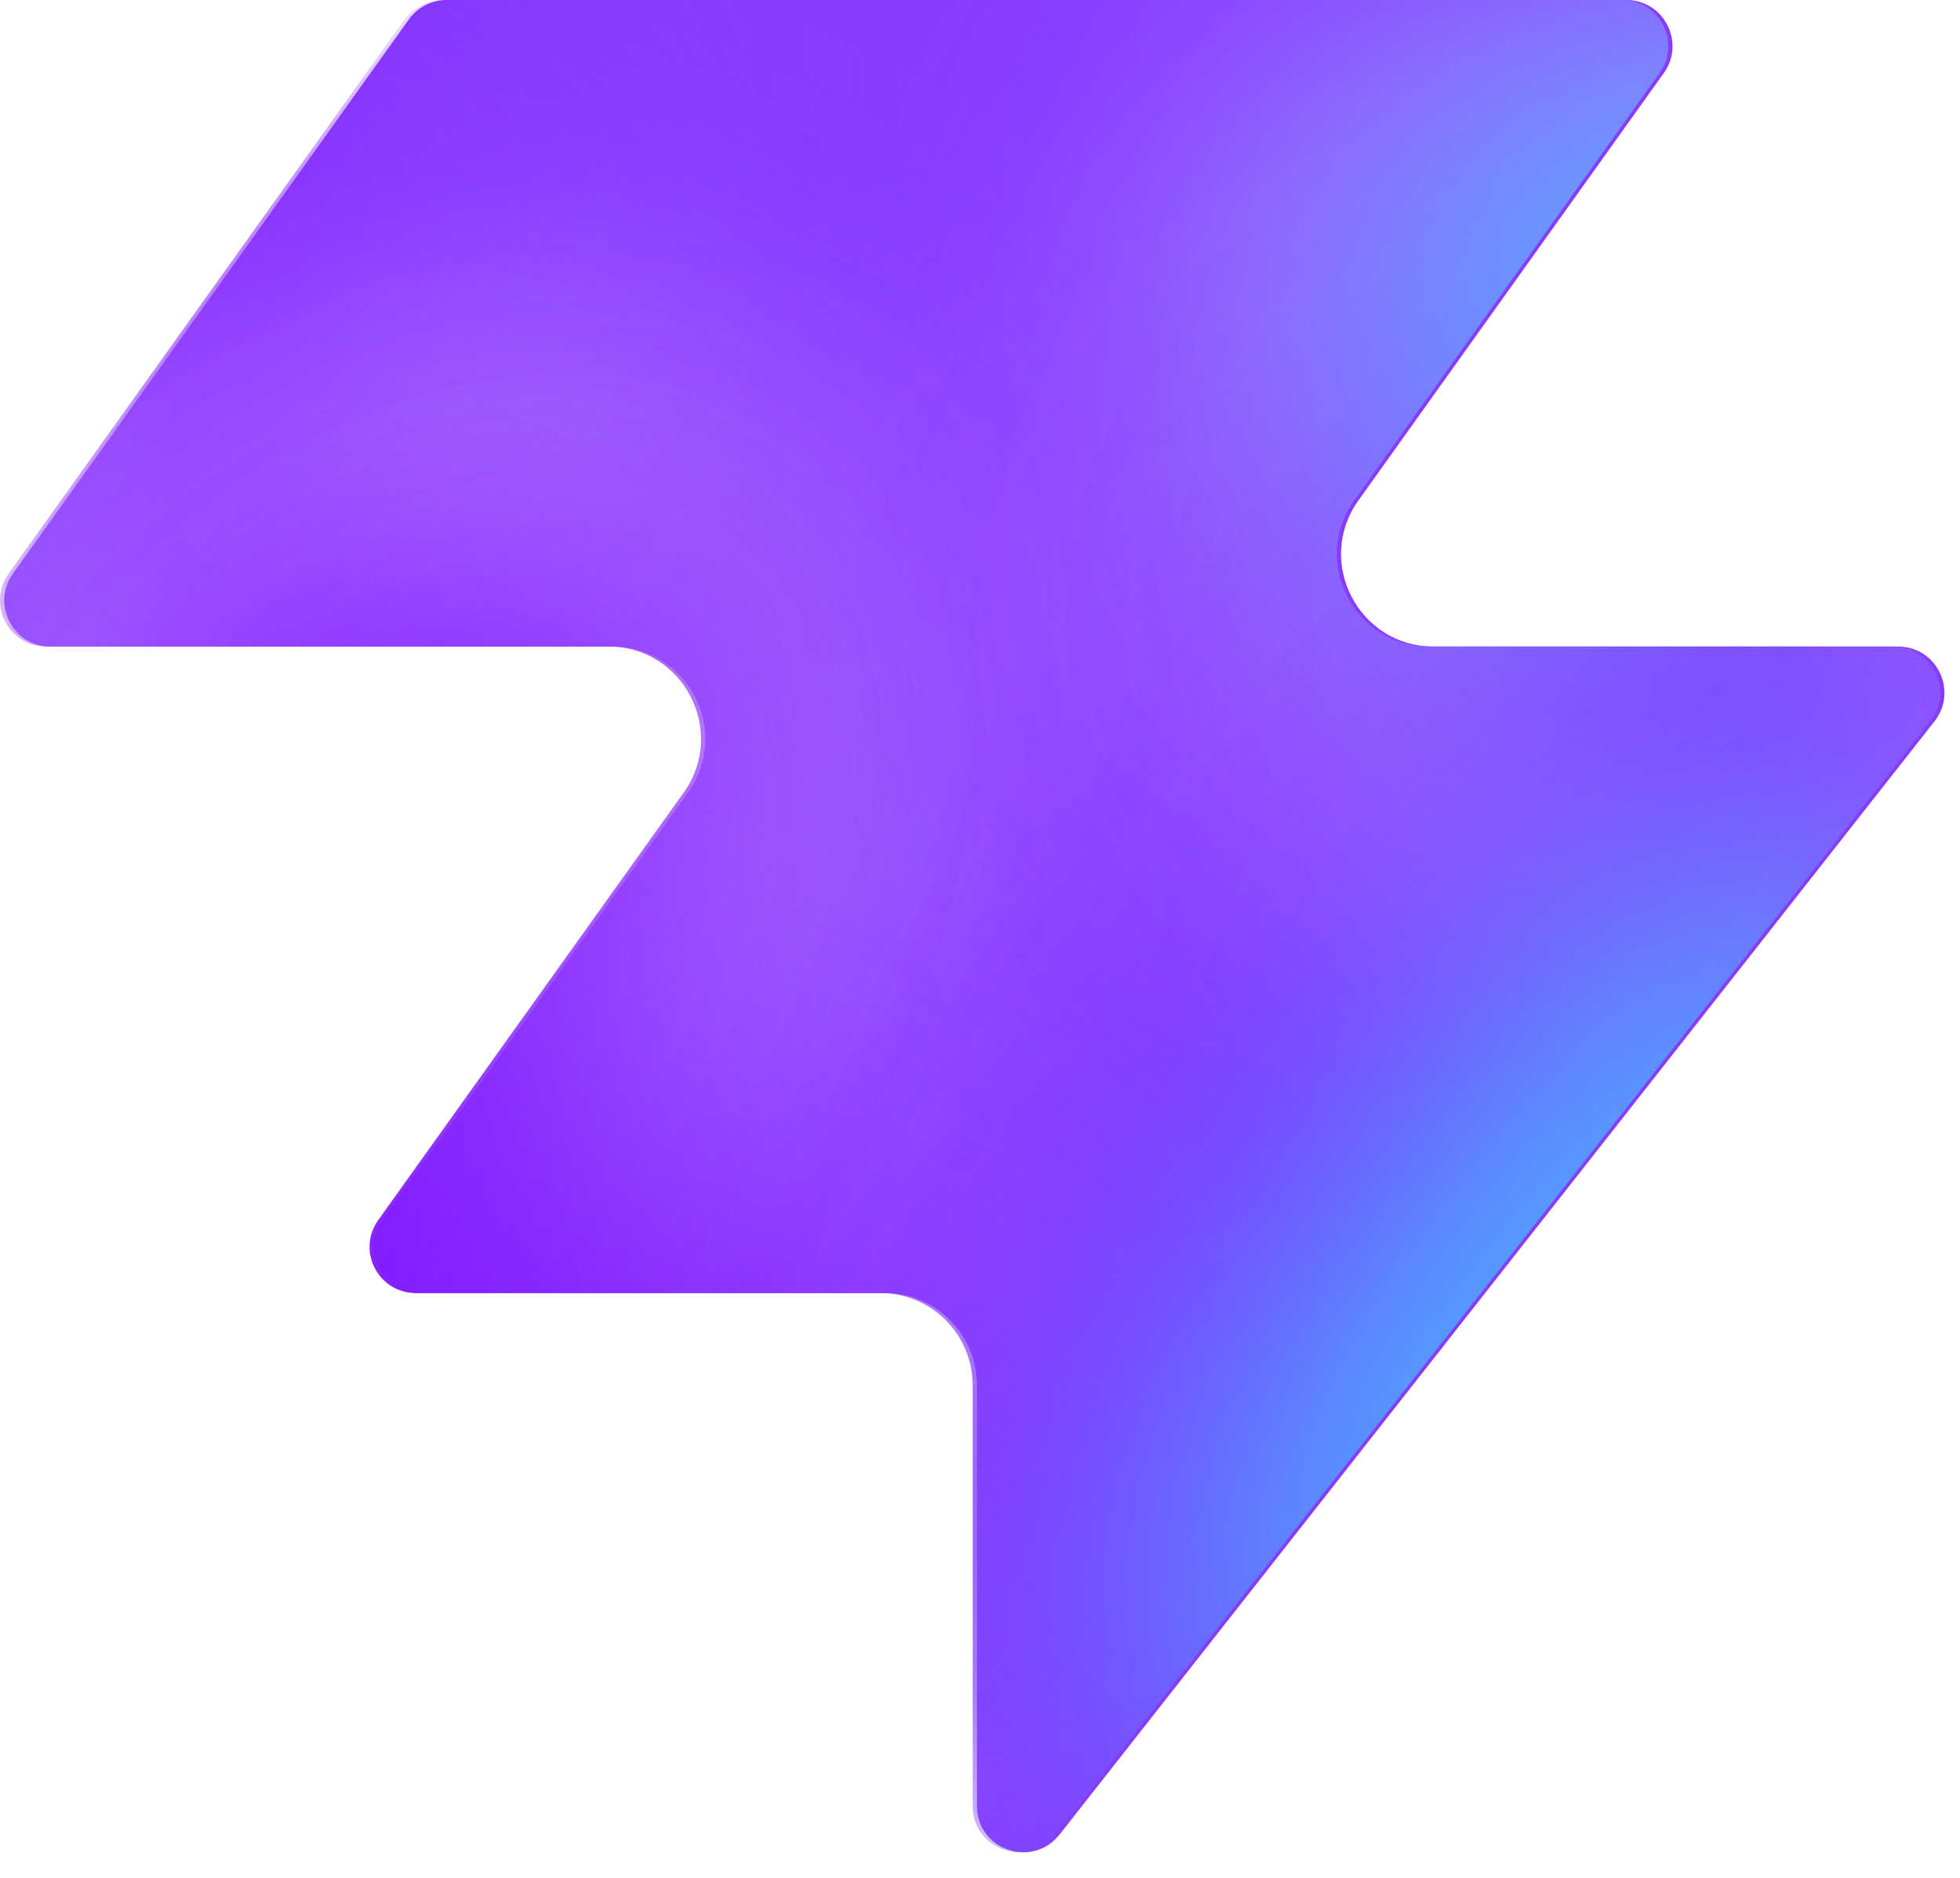
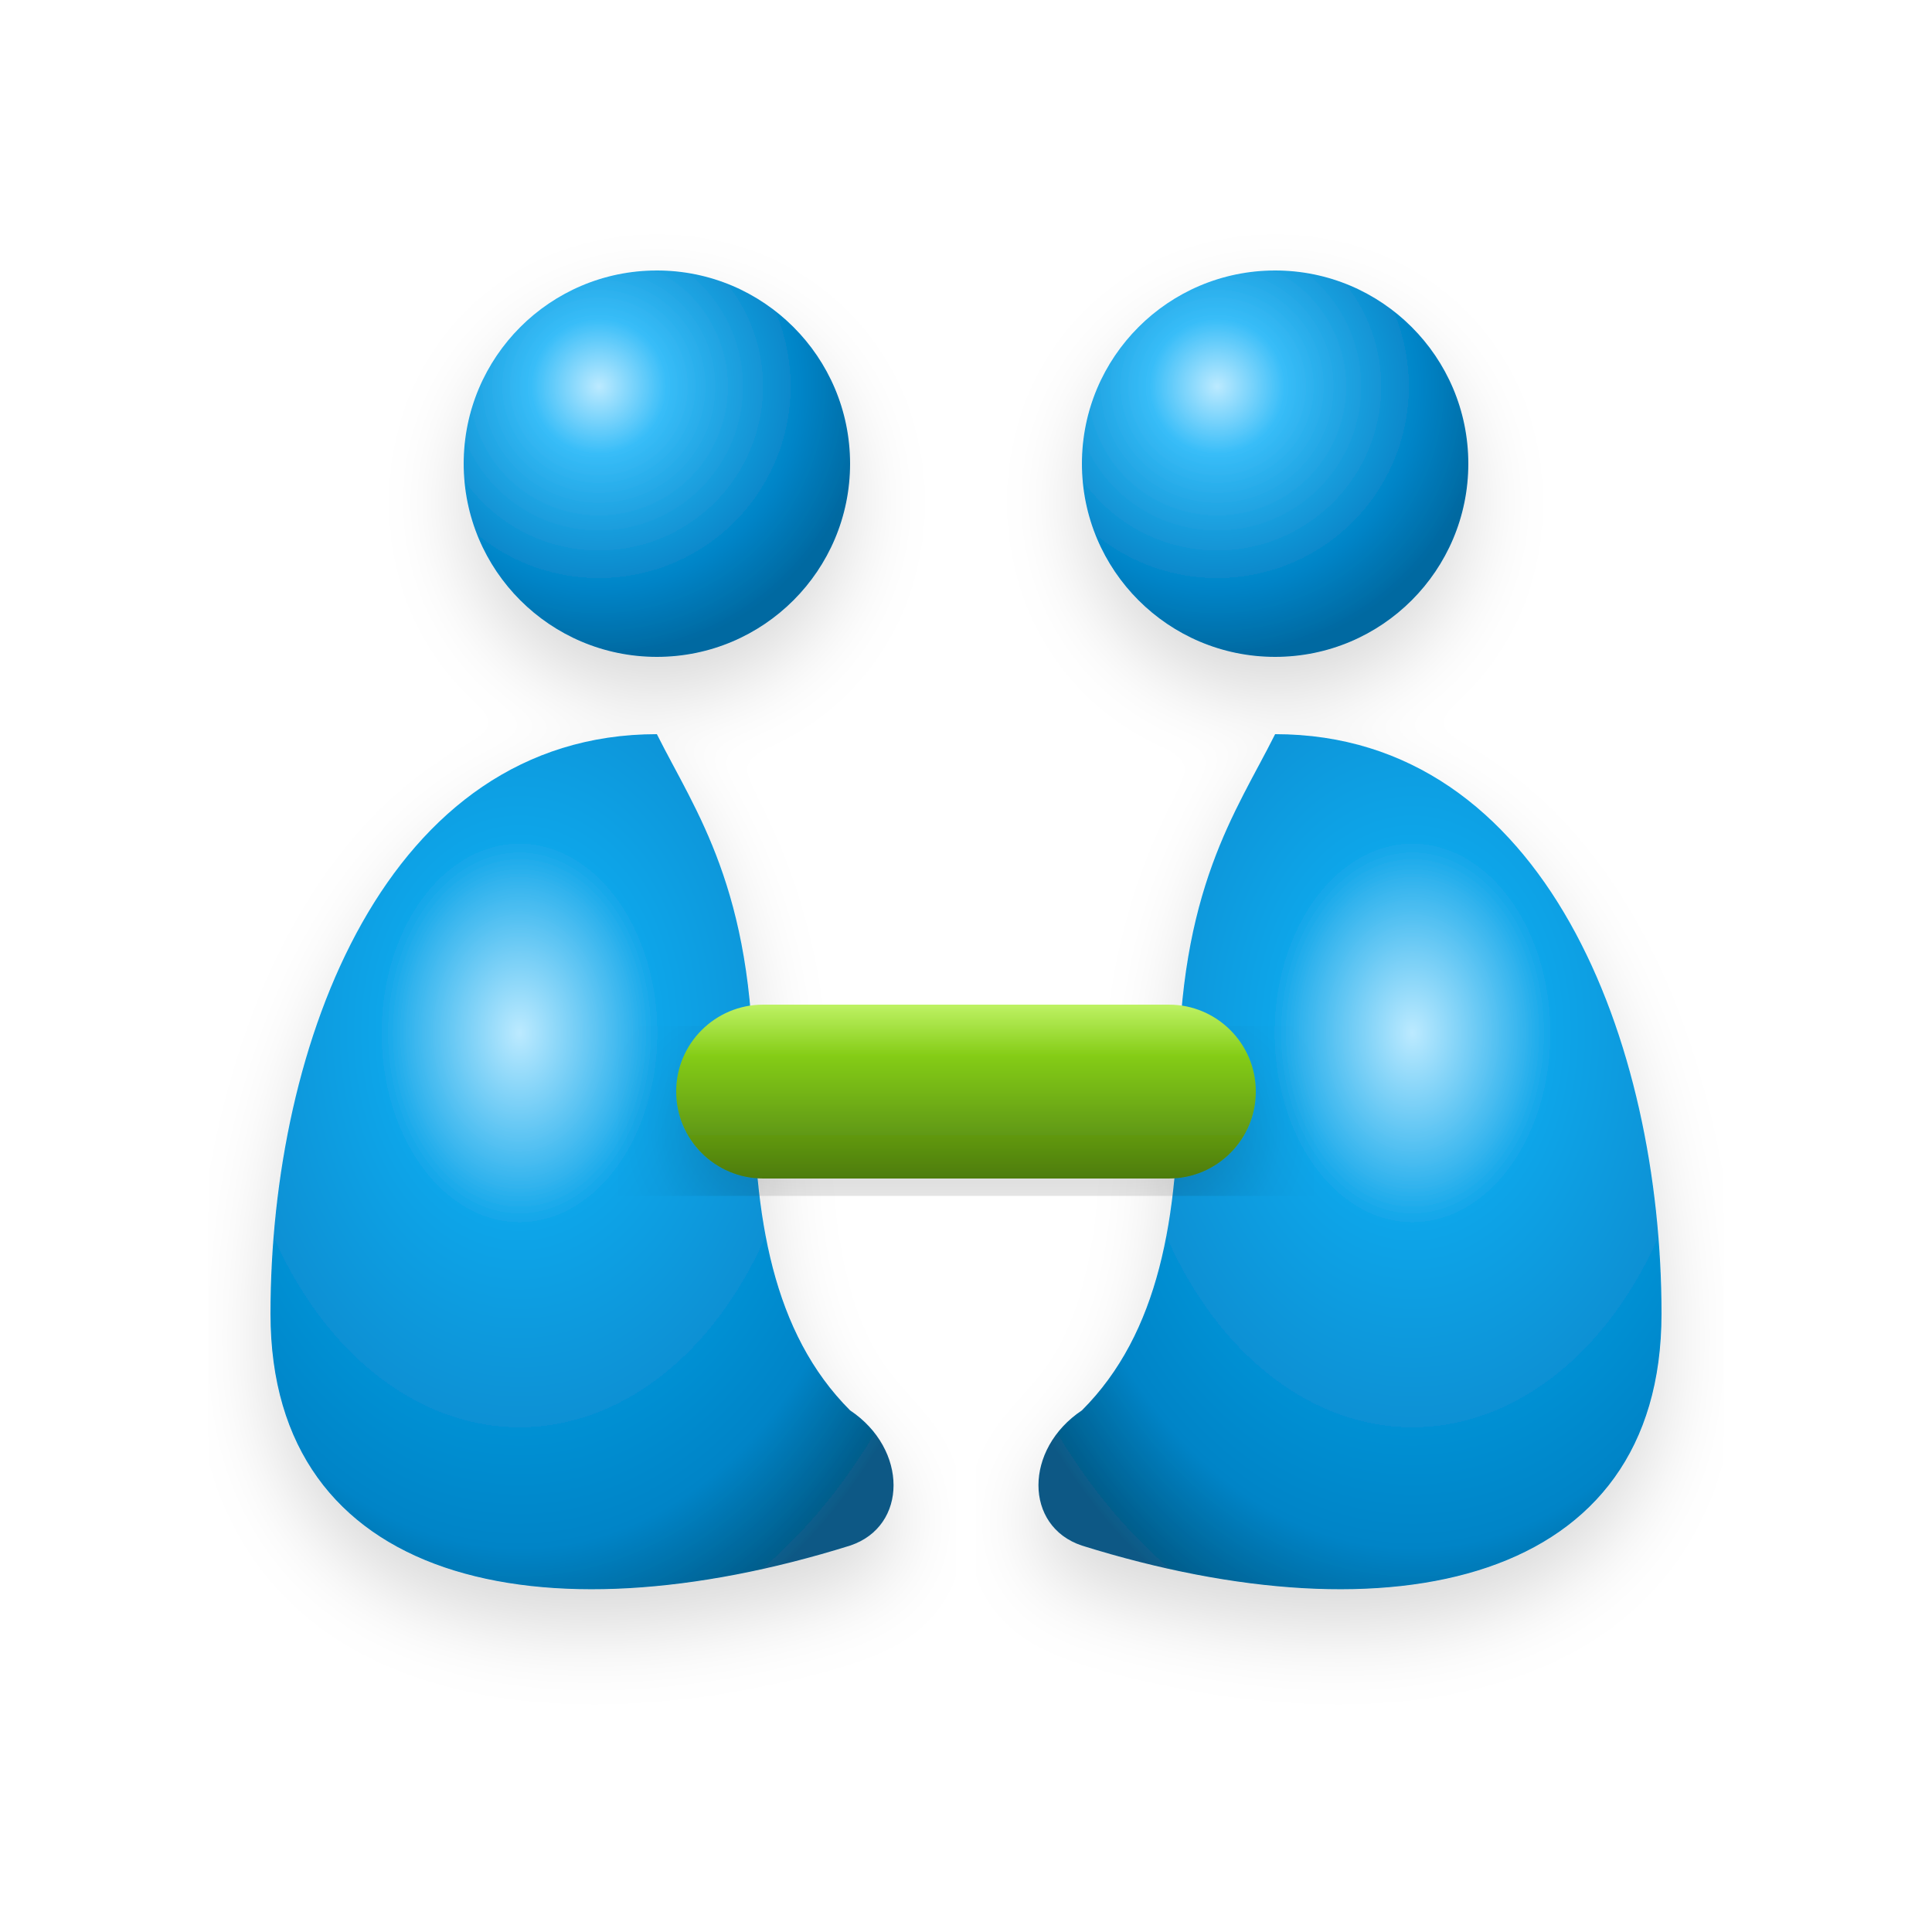
- <svg xmlns="http://www.w3.org/2000/svg" width="48" height="46" fill="none" viewBox="0 0 48 46">
-   <path fill="#863bff" d="M25.946 44.938c-.664.845-2.021.375-2.021-.698V33.937a2.26 2.26 0 0 0-2.262-2.262H10.287c-.92 0-1.456-1.04-.92-1.788l7.48-10.471c1.07-1.497 0-3.578-1.842-3.578H1.237c-.92 0-1.456-1.04-.92-1.788L10.013.474c.214-.297.556-.474.92-.474h28.894c.92 0 1.456 1.04.92 1.788l-7.48 10.471c-1.07 1.498 0 3.579 1.842 3.579h11.377c.943 0 1.473 1.088.89 1.83L25.947 44.94z" style="fill:#863bff;fill:color(display-p3 .525 .23 1);fill-opacity:1" />
-   <mask id="a" width="48" height="46" x="0" y="0" maskUnits="userSpaceOnUse" style="mask-type:alpha">
-     <path fill="#000" d="M25.842 44.938c-.664.844-2.021.375-2.021-.698V33.937a2.26 2.26 0 0 0-2.262-2.262H10.183c-.92 0-1.456-1.04-.92-1.788l7.48-10.471c1.07-1.498 0-3.579-1.842-3.579H1.133c-.92 0-1.456-1.04-.92-1.787L9.91.473c.214-.297.556-.474.92-.474h28.894c.92 0 1.456 1.04.92 1.788l-7.48 10.471c-1.07 1.498 0 3.578 1.842 3.578h11.377c.943 0 1.473 1.088.89 1.832L25.843 44.94z" style="fill:#000;fill-opacity:1" />
-   </mask>
-   <g mask="url(#a)">
-     <g filter="url(#b)">
-       <ellipse cx="5.508" cy="14.704" fill="#ede6ff" rx="5.508" ry="14.704" style="fill:#ede6ff;fill:color(display-p3 .927 .903 1);fill-opacity:1" transform="matrix(.00324 1 1 -.00324 -4.47 31.516)" />
-     </g>
-     <g filter="url(#c)">
-       <ellipse cx="10.399" cy="29.851" fill="#ede6ff" rx="10.399" ry="29.851" style="fill:#ede6ff;fill:color(display-p3 .927 .903 1);fill-opacity:1" transform="matrix(.00324 1 1 -.00324 -39.328 7.883)" />
-     </g>
-     <g filter="url(#d)">
-       <ellipse cx="5.508" cy="30.487" fill="#7e14ff" rx="5.508" ry="30.487" style="fill:#7e14ff;fill:color(display-p3 .492 .077 1);fill-opacity:1" transform="rotate(89.814 -25.913 -14.639)scale(1 -1)" />
-     </g>
-     <g filter="url(#e)">
-       <ellipse cx="5.508" cy="30.599" fill="#7e14ff" rx="5.508" ry="30.599" style="fill:#7e14ff;fill:color(display-p3 .492 .077 1);fill-opacity:1" transform="rotate(89.814 -32.644 -3.334)scale(1 -1)" />
-     </g>
-     <g filter="url(#f)">
-       <ellipse cx="5.508" cy="30.599" fill="#7e14ff" rx="5.508" ry="30.599" style="fill:#7e14ff;fill:color(display-p3 .492 .077 1);fill-opacity:1" transform="matrix(.00324 1 1 -.00324 -34.34 30.47)" />
-     </g>
-     <g filter="url(#g)">
-       <ellipse cx="14.072" cy="22.078" fill="#ede6ff" rx="14.072" ry="22.078" style="fill:#ede6ff;fill:color(display-p3 .927 .903 1);fill-opacity:1" transform="rotate(93.35 24.506 48.493)scale(-1 1)" />
-     </g>
-     <g filter="url(#h)">
-       <ellipse cx="3.47" cy="21.501" fill="#7e14ff" rx="3.47" ry="21.501" style="fill:#7e14ff;fill:color(display-p3 .492 .077 1);fill-opacity:1" transform="rotate(89.009 28.708 47.59)scale(-1 1)" />
-     </g>
-     <g filter="url(#i)">
-       <ellipse cx="3.47" cy="21.501" fill="#7e14ff" rx="3.47" ry="21.501" style="fill:#7e14ff;fill:color(display-p3 .492 .077 1);fill-opacity:1" transform="rotate(89.009 28.708 47.59)scale(-1 1)" />
-     </g>
-     <g filter="url(#j)">
-       <ellipse cx=".387" cy="8.972" fill="#7e14ff" rx="4.407" ry="29.108" style="fill:#7e14ff;fill:color(display-p3 .492 .077 1);fill-opacity:1" transform="rotate(39.51 .387 8.972)" />
-     </g>
-     <g filter="url(#k)">
-       <ellipse cx="47.523" cy="-6.092" fill="#7e14ff" rx="4.407" ry="29.108" style="fill:#7e14ff;fill:color(display-p3 .492 .077 1);fill-opacity:1" transform="rotate(37.892 47.523 -6.092)" />
-     </g>
-     <g filter="url(#l)">
-       <ellipse cx="41.412" cy="6.333" fill="#47bfff" rx="5.971" ry="9.665" style="fill:#47bfff;fill:color(display-p3 .28 .748 1);fill-opacity:1" transform="rotate(37.892 41.412 6.333)" />
-     </g>
-     <g filter="url(#m)">
-       <ellipse cx="-1.879" cy="38.332" fill="#7e14ff" rx="4.407" ry="29.108" style="fill:#7e14ff;fill:color(display-p3 .492 .077 1);fill-opacity:1" transform="rotate(37.892 -1.88 38.332)" />
-     </g>
-     <g filter="url(#n)">
-       <ellipse cx="-1.879" cy="38.332" fill="#7e14ff" rx="4.407" ry="29.108" style="fill:#7e14ff;fill:color(display-p3 .492 .077 1);fill-opacity:1" transform="rotate(37.892 -1.88 38.332)" />
-     </g>
-     <g filter="url(#o)">
-       <ellipse cx="35.651" cy="29.907" fill="#7e14ff" rx="4.407" ry="29.108" style="fill:#7e14ff;fill:color(display-p3 .492 .077 1);fill-opacity:1" transform="rotate(37.892 35.651 29.907)" />
-     </g>
-     <g filter="url(#p)">
-       <ellipse cx="38.418" cy="32.4" fill="#47bfff" rx="5.971" ry="15.297" style="fill:#47bfff;fill:color(display-p3 .28 .748 1);fill-opacity:1" transform="rotate(37.892 38.418 32.4)" />
-     </g>
-   </g>
+ <svg xmlns="http://www.w3.org/2000/svg" viewBox="0 0 100 100" width="100%" height="100%">
  <defs>
-     <filter id="b" width="60.045" height="41.654" x="-19.77" y="16.149" color-interpolation-filters="sRGB" filterUnits="userSpaceOnUse">
-       <feFlood flood-opacity="0" result="BackgroundImageFix" />
-       <feBlend in="SourceGraphic" in2="BackgroundImageFix" result="shape" />
-       <feGaussianBlur result="effect1_foregroundBlur_2002_17158" stdDeviation="7.659" />
-     </filter>
-     <filter id="c" width="90.34" height="51.437" x="-54.613" y="-7.533" color-interpolation-filters="sRGB" filterUnits="userSpaceOnUse">
-       <feFlood flood-opacity="0" result="BackgroundImageFix" />
-       <feBlend in="SourceGraphic" in2="BackgroundImageFix" result="shape" />
-       <feGaussianBlur result="effect1_foregroundBlur_2002_17158" stdDeviation="7.659" />
-     </filter>
-     <filter id="d" width="79.355" height="29.4" x="-49.64" y="2.03" color-interpolation-filters="sRGB" filterUnits="userSpaceOnUse">
-       <feFlood flood-opacity="0" result="BackgroundImageFix" />
-       <feBlend in="SourceGraphic" in2="BackgroundImageFix" result="shape" />
-       <feGaussianBlur result="effect1_foregroundBlur_2002_17158" stdDeviation="4.596" />
-     </filter>
-     <filter id="e" width="79.579" height="29.4" x="-45.045" y="20.029" color-interpolation-filters="sRGB" filterUnits="userSpaceOnUse">
-       <feFlood flood-opacity="0" result="BackgroundImageFix" />
-       <feBlend in="SourceGraphic" in2="BackgroundImageFix" result="shape" />
-       <feGaussianBlur result="effect1_foregroundBlur_2002_17158" stdDeviation="4.596" />
-     </filter>
-     <filter id="f" width="79.579" height="29.4" x="-43.513" y="21.178" color-interpolation-filters="sRGB" filterUnits="userSpaceOnUse">
-       <feFlood flood-opacity="0" result="BackgroundImageFix" />
-       <feBlend in="SourceGraphic" in2="BackgroundImageFix" result="shape" />
-       <feGaussianBlur result="effect1_foregroundBlur_2002_17158" stdDeviation="4.596" />
-     </filter>
-     <filter id="g" width="74.749" height="58.852" x="15.756" y="-17.901" color-interpolation-filters="sRGB" filterUnits="userSpaceOnUse">
-       <feFlood flood-opacity="0" result="BackgroundImageFix" />
-       <feBlend in="SourceGraphic" in2="BackgroundImageFix" result="shape" />
-       <feGaussianBlur result="effect1_foregroundBlur_2002_17158" stdDeviation="7.659" />
-     </filter>
-     <filter id="h" width="61.377" height="25.362" x="23.548" y="2.284" color-interpolation-filters="sRGB" filterUnits="userSpaceOnUse">
-       <feFlood flood-opacity="0" result="BackgroundImageFix" />
-       <feBlend in="SourceGraphic" in2="BackgroundImageFix" result="shape" />
-       <feGaussianBlur result="effect1_foregroundBlur_2002_17158" stdDeviation="4.596" />
-     </filter>
-     <filter id="i" width="61.377" height="25.362" x="23.548" y="2.284" color-interpolation-filters="sRGB" filterUnits="userSpaceOnUse">
-       <feFlood flood-opacity="0" result="BackgroundImageFix" />
-       <feBlend in="SourceGraphic" in2="BackgroundImageFix" result="shape" />
-       <feGaussianBlur result="effect1_foregroundBlur_2002_17158" stdDeviation="4.596" />
-     </filter>
-     <filter id="j" width="56.045" height="63.649" x="-27.636" y="-22.853" color-interpolation-filters="sRGB" filterUnits="userSpaceOnUse">
-       <feFlood flood-opacity="0" result="BackgroundImageFix" />
-       <feBlend in="SourceGraphic" in2="BackgroundImageFix" result="shape" />
-       <feGaussianBlur result="effect1_foregroundBlur_2002_17158" stdDeviation="4.596" />
-     </filter>
-     <filter id="k" width="54.814" height="64.646" x="20.116" y="-38.415" color-interpolation-filters="sRGB" filterUnits="userSpaceOnUse">
-       <feFlood flood-opacity="0" result="BackgroundImageFix" />
-       <feBlend in="SourceGraphic" in2="BackgroundImageFix" result="shape" />
-       <feGaussianBlur result="effect1_foregroundBlur_2002_17158" stdDeviation="4.596" />
-     </filter>
-     <filter id="l" width="33.541" height="35.313" x="24.641" y="-11.323" color-interpolation-filters="sRGB" filterUnits="userSpaceOnUse">
-       <feFlood flood-opacity="0" result="BackgroundImageFix" />
-       <feBlend in="SourceGraphic" in2="BackgroundImageFix" result="shape" />
-       <feGaussianBlur result="effect1_foregroundBlur_2002_17158" stdDeviation="4.596" />
-     </filter>
-     <filter id="m" width="54.814" height="64.646" x="-29.286" y="6.009" color-interpolation-filters="sRGB" filterUnits="userSpaceOnUse">
-       <feFlood flood-opacity="0" result="BackgroundImageFix" />
-       <feBlend in="SourceGraphic" in2="BackgroundImageFix" result="shape" />
-       <feGaussianBlur result="effect1_foregroundBlur_2002_17158" stdDeviation="4.596" />
-     </filter>
-     <filter id="n" width="54.814" height="64.646" x="-29.286" y="6.009" color-interpolation-filters="sRGB" filterUnits="userSpaceOnUse">
-       <feFlood flood-opacity="0" result="BackgroundImageFix" />
-       <feBlend in="SourceGraphic" in2="BackgroundImageFix" result="shape" />
-       <feGaussianBlur result="effect1_foregroundBlur_2002_17158" stdDeviation="4.596" />
-     </filter>
-     <filter id="o" width="54.814" height="64.646" x="8.244" y="-2.416" color-interpolation-filters="sRGB" filterUnits="userSpaceOnUse">
-       <feFlood flood-opacity="0" result="BackgroundImageFix" />
-       <feBlend in="SourceGraphic" in2="BackgroundImageFix" result="shape" />
-       <feGaussianBlur result="effect1_foregroundBlur_2002_17158" stdDeviation="4.596" />
-     </filter>
-     <filter id="p" width="39.409" height="43.623" x="18.713" y="10.588" color-interpolation-filters="sRGB" filterUnits="userSpaceOnUse">
-       <feFlood flood-opacity="0" result="BackgroundImageFix" />
-       <feBlend in="SourceGraphic" in2="BackgroundImageFix" result="shape" />
-       <feGaussianBlur result="effect1_foregroundBlur_2002_17158" stdDeviation="4.596" />
+     <radialGradient id="head-left" cx="35%" cy="30%" r="70%">
+       <stop offset="0%" stop-color="#bceaff" />
+       <stop offset="25%" stop-color="#38bdf8" />
+       <stop offset="75%" stop-color="#0284c7" />
+       <stop offset="100%" stop-color="#0369a1" />
+     </radialGradient>
+     <radialGradient id="head-right" cx="35%" cy="30%" r="70%">
+       <stop offset="0%" stop-color="#bceaff" />
+       <stop offset="25%" stop-color="#38bdf8" />
+       <stop offset="75%" stop-color="#0284c7" />
+       <stop offset="100%" stop-color="#0369a1" />
+     </radialGradient>
+     <radialGradient id="body-left" cx="40%" cy="35%" r="75%">
+       <stop offset="0%" stop-color="#bceaff" />
+       <stop offset="30%" stop-color="#0ea5e9" />
+       <stop offset="80%" stop-color="#0284c7" />
+       <stop offset="100%" stop-color="#075985" />
+     </radialGradient>
+     <radialGradient id="body-right" cx="60%" cy="35%" r="75%">
+       <stop offset="0%" stop-color="#bceaff" />
+       <stop offset="30%" stop-color="#0ea5e9" />
+       <stop offset="80%" stop-color="#0284c7" />
+       <stop offset="100%" stop-color="#075985" />
+     </radialGradient>
+     <linearGradient id="green-link" x1="0%" y1="0%" x2="0%" y2="100%">
+       <stop offset="0%" stop-color="#bef264" />
+       <stop offset="30%" stop-color="#84cc16" />
+       <stop offset="100%" stop-color="#4d7c0f" />
+     </linearGradient>
+     <filter id="glow" x="-10%" y="-10%" width="120%" height="120%">
+       <feDropShadow dx="0" dy="2" stdDeviation="2" flood-color="#000" flood-opacity="0.15" />
    </filter>
  </defs>
+   <g filter="url(#glow)">
+     <circle cx="34" cy="24" r="10" fill="url(#head-left)" />
+     <path d="M 34 38               C 20 38, 14 54, 14 68               C 14 82, 28 85, 44 80               C 47 79, 47 75, 44 73               C 40 69, 39 63, 39 56               C 39 46, 36 42, 34 38 Z" fill="url(#body-left)" />
+   </g>
+   <g filter="url(#glow)">
+     <circle cx="66" cy="24" r="10" fill="url(#head-right)" />
+     <path d="M 66 38               C 80 38, 86 54, 86 68               C 86 82, 72 85, 56 80               C 53 79, 53 75, 56 73               C 60 69, 61 63, 61 56               C 61 46, 64 42, 66 38 Z" fill="url(#body-right)" />
+   </g>
+   <rect x="35" y="52" width="30" height="9" rx="4.5" fill="url(#green-link)" filter="url(#glow)" />
</svg>
